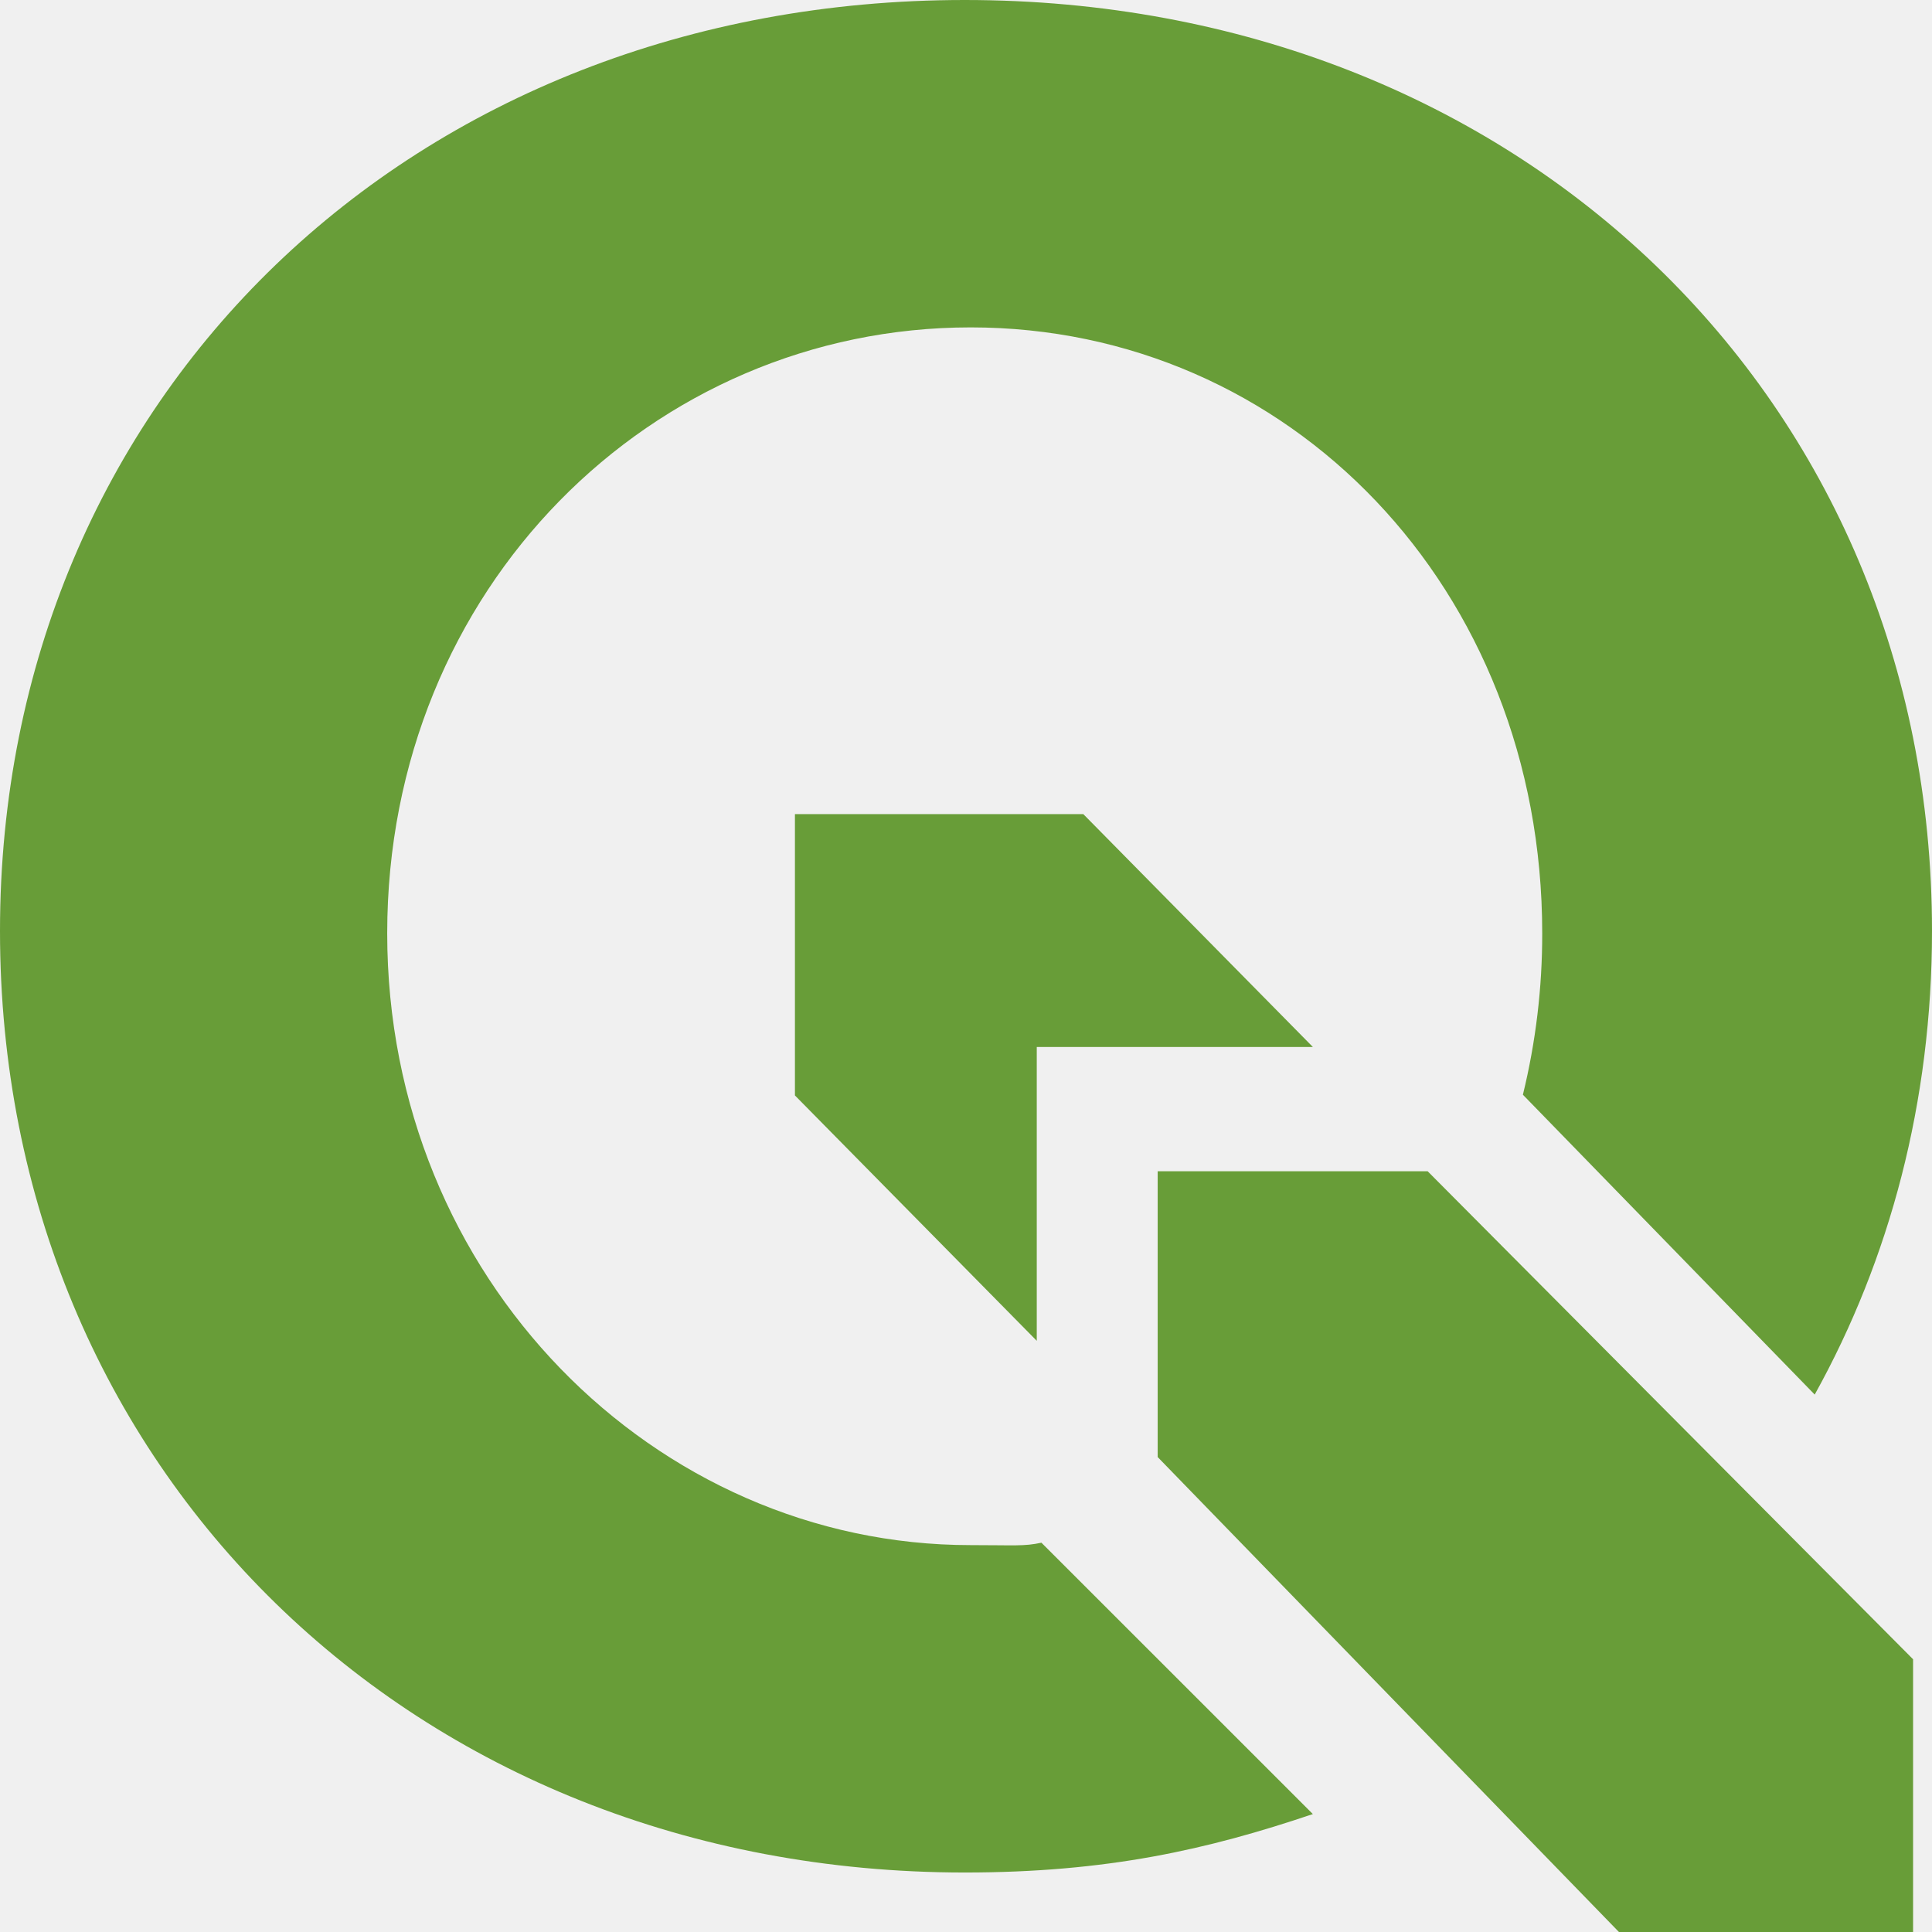
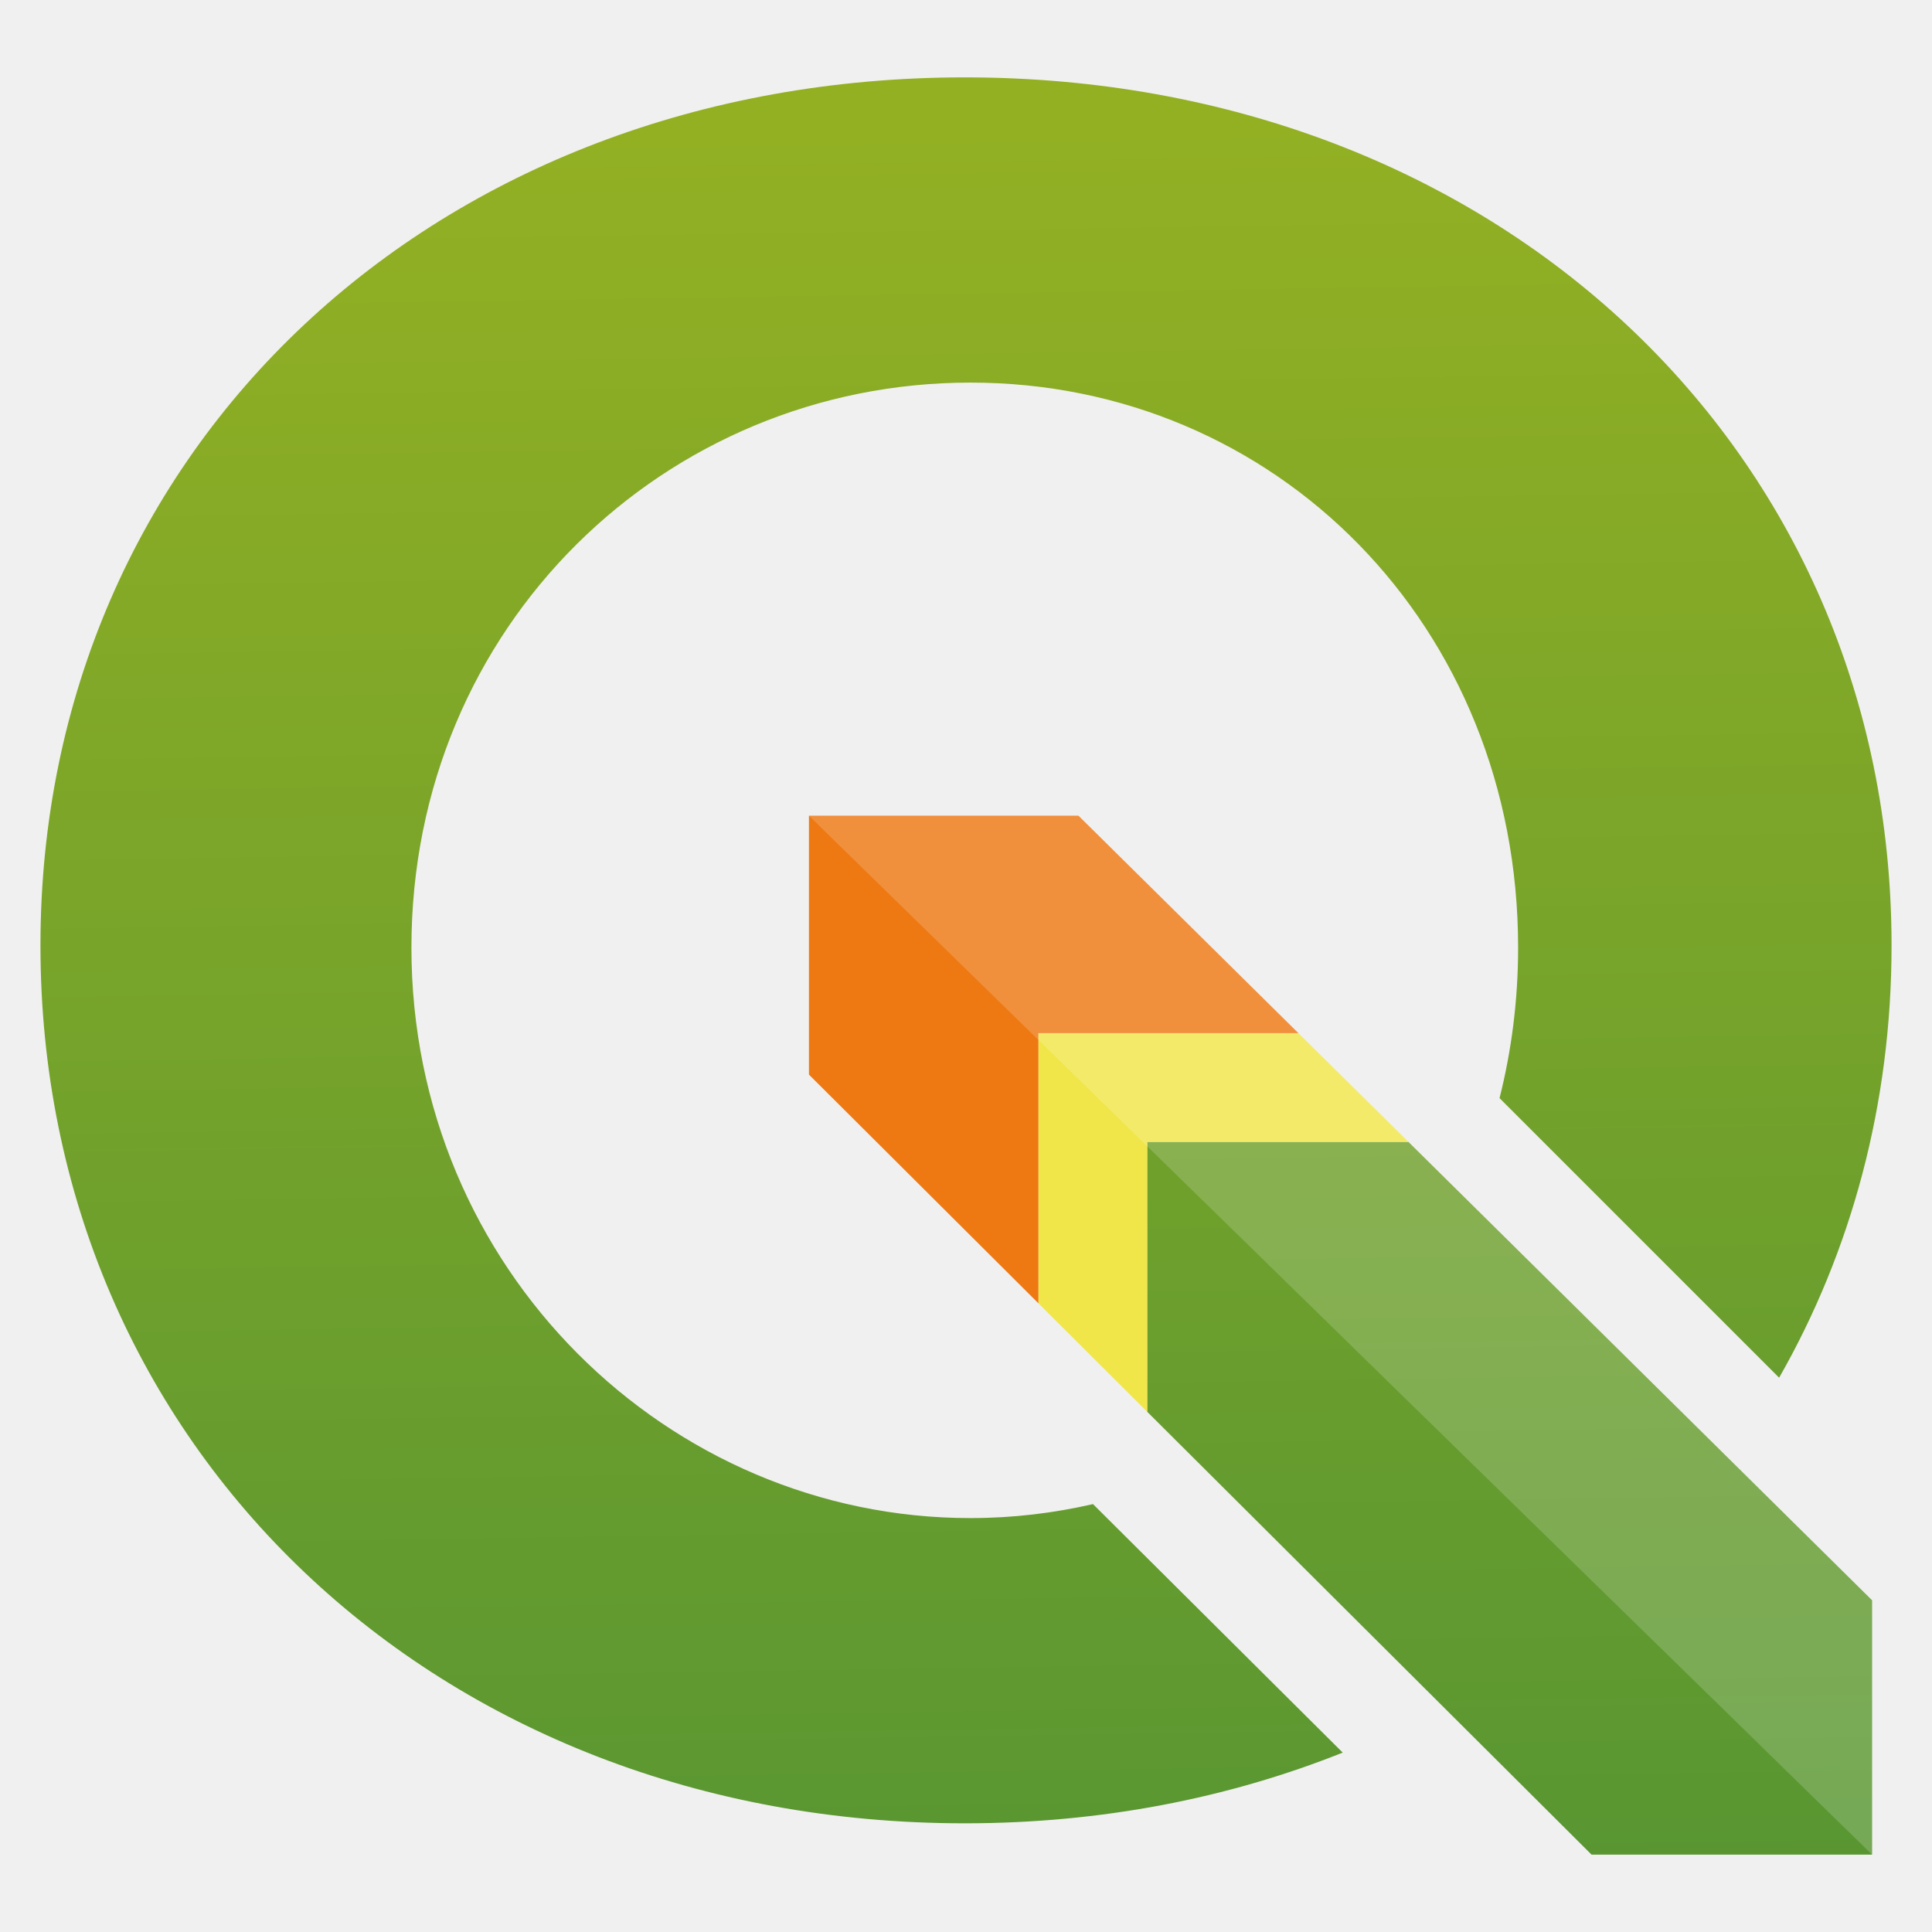
- <svg xmlns="http://www.w3.org/2000/svg" role="img" viewBox="0 0 24 24">
-   <path fill="#689d38" d="M12.879 13.006v3.65l-3.004-3.048v-3.495h3.582l2.852 2.893h-3.43zm10.886 7.606V24h-3.654l-5.73-5.9v-3.55h3.354l6.03 6.062zm-10.828-1.448l3.372 3.371c-1.309.442-2.557.726-4.325.726C5.136 23.26 0 18.243 0 11.565 0 4.92 5.136 0 11.984 0 18.864 0 24 4.952 24 11.565c0 2.12-.523 4.076-1.457 5.759l-3.625-3.725a8.393 8.393 0 0 0 .24-2.005c0-4.291-3.148-7.527-7.1-7.527-3.954 0-7.248 3.236-7.248 7.527s3.33 7.6 7.247 7.6c.548 0 .661.017.88-.03z" />
+ <svg xmlns="http://www.w3.org/2000/svg" xmlns:xlink="http://www.w3.org/1999/xlink" height="256" viewBox="0 0 256 256" width="256">
+   <linearGradient id="a">
+     <stop offset="0" stop-color="#589632" />
+     <stop offset="1" stop-color="#93b023" />
+   </linearGradient>
+   <linearGradient id="b" gradientUnits="userSpaceOnUse" x1="200.788" x2="197.17" xlink:href="#a" y1="249.007" y2="11.232" />
+   <linearGradient id="c" gradientUnits="userSpaceOnUse" x1="129.939" x2="126.351" xlink:href="#a" y1="252.718" y2="16.928" />
+   <path d="m137.607 136.899h34.437l-29.146-28.816h-35.708v34.309l30.417 30.316z" fill="#ee7913" />
+   <path d="m248.061 212.048-61.443-60.742h-34.608v35.761l58.881 58.682h37.17z" fill="url(#b)" />
+   <path d="m152.01 151.306h34.608l-14.574-14.407h-34.437v35.809l14.403 14.359z" fill="#f0e64a" />
+   <path d="m144.826 199.3c-5.22 1.202-10.643 1.854-16.238 1.854-40.027 0-74.072-32.914-74.072-75.59 0-42.677 33.666-74.869 74.072-74.869 40.401 0 72.57 32.187 72.57 74.869 0 6.937-.863 13.619-2.461 19.945l37.047 37.042c9.552-16.736 14.896-36.197 14.896-57.274 0-65.778-52.493-115.026-122.801-115.026-69.99 0-122.479 48.927-122.479 115.026 0 66.421 52.489 116.321 122.479 116.321 18.066 0 34.952-3.323 50.077-9.371z" fill="url(#c)" />
+   <path d="m107.19 108.083 140.871 137.666v-33.701l-61.443-60.742-14.574-14.408-29.146-28.815z" fill="#fff" fill-opacity=".172" />
</svg>
